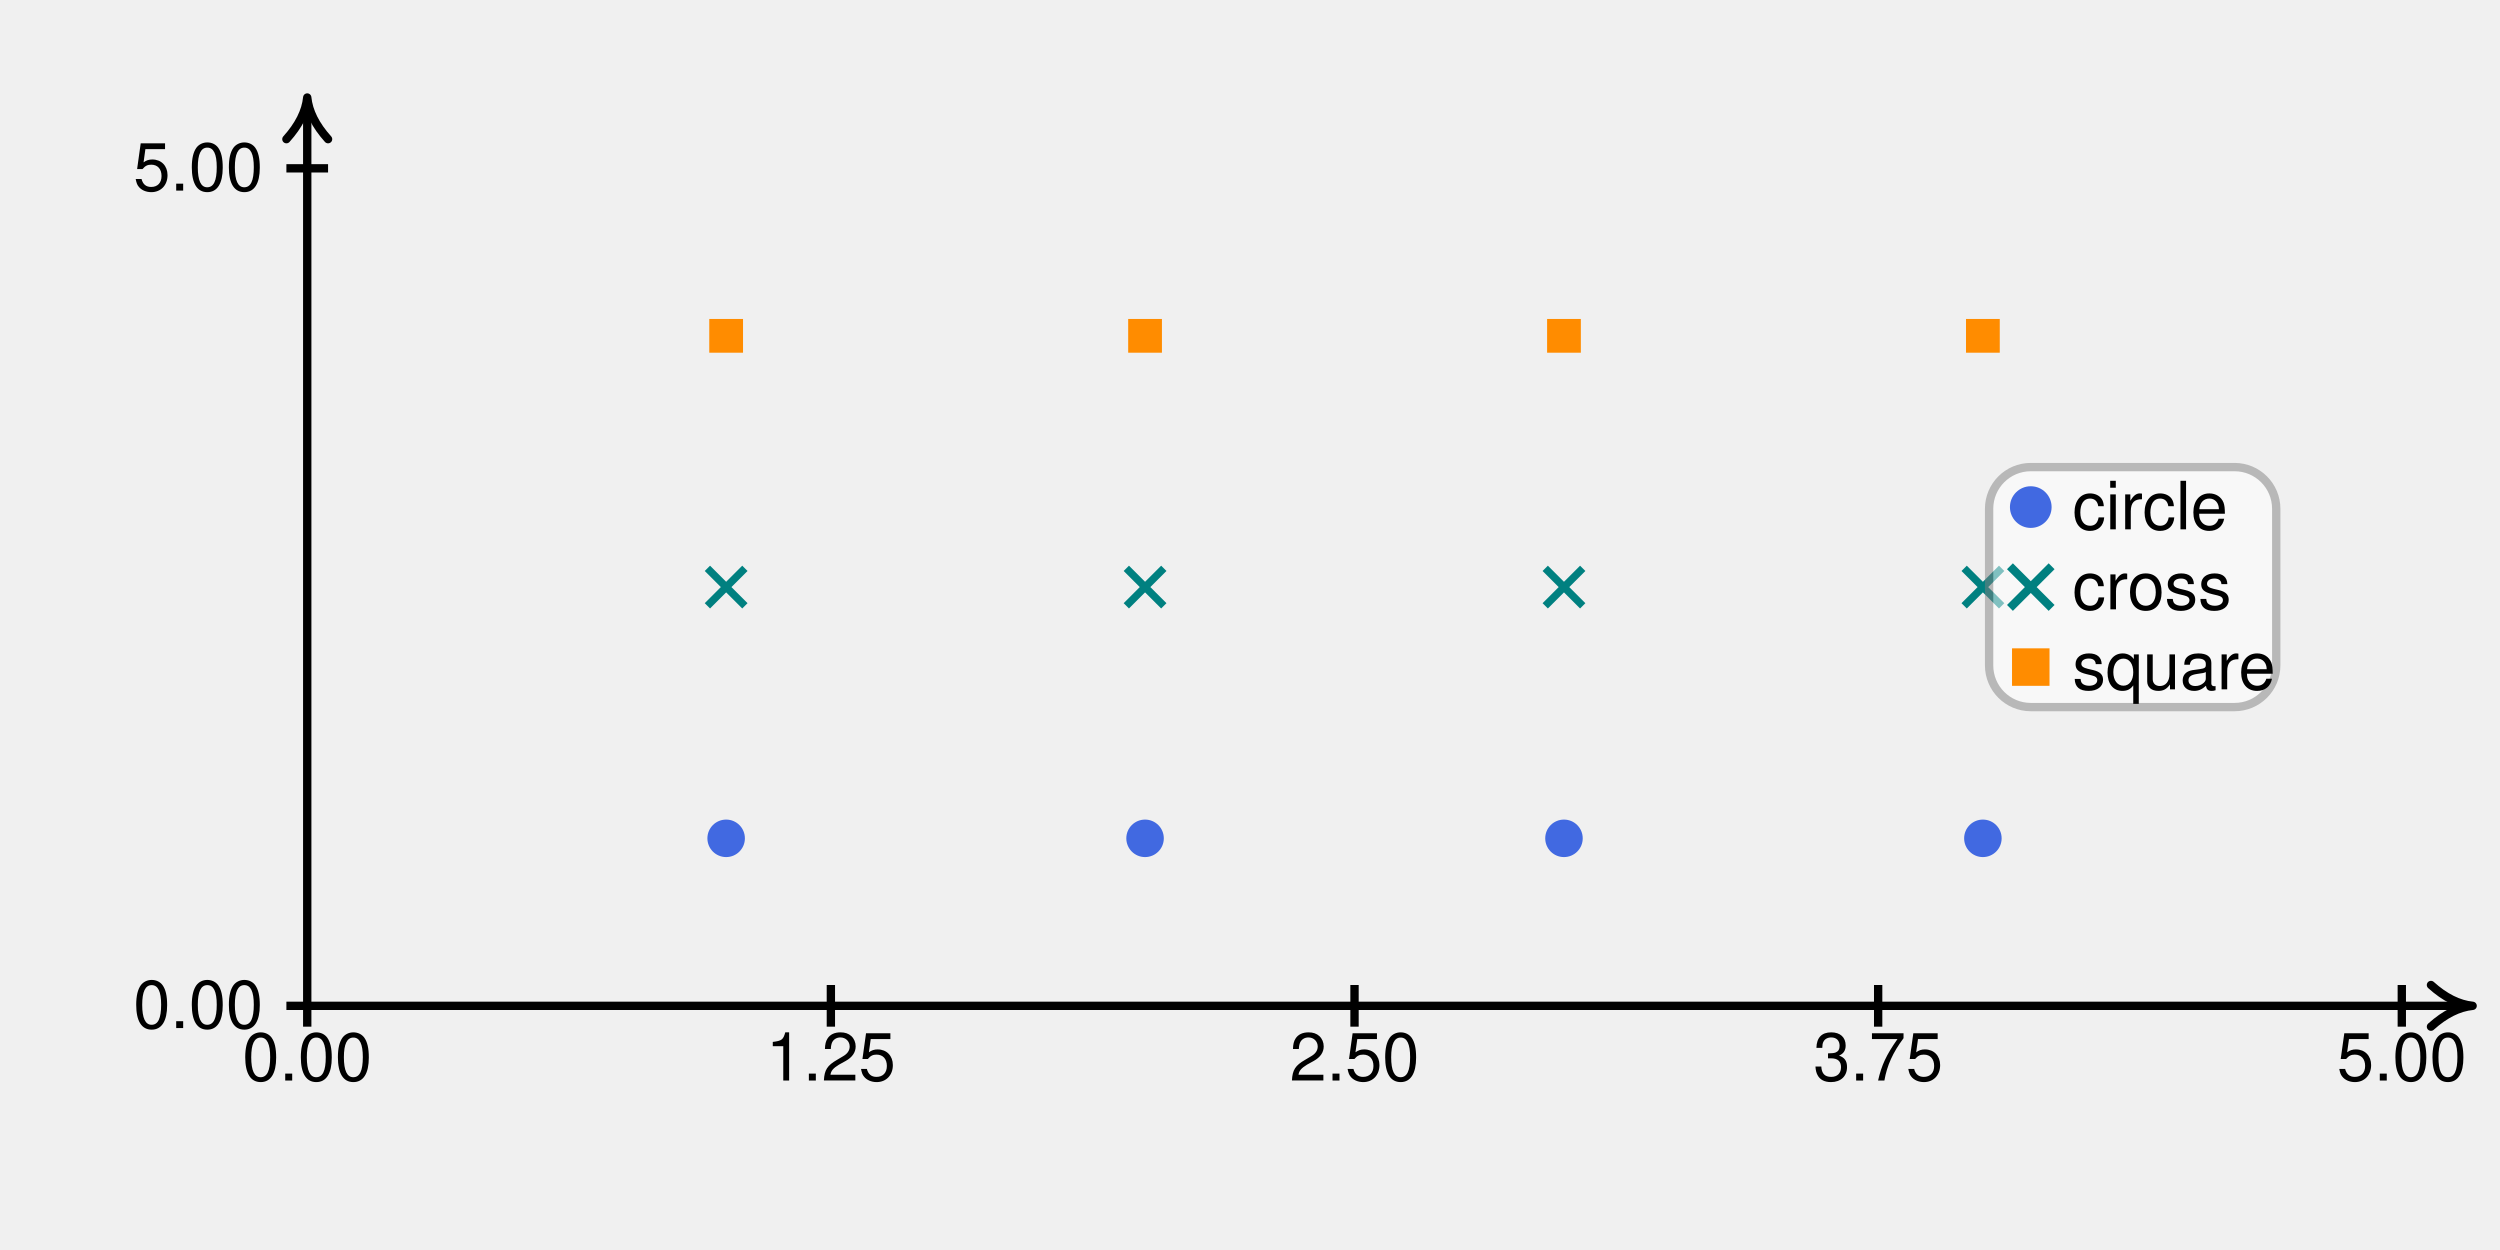
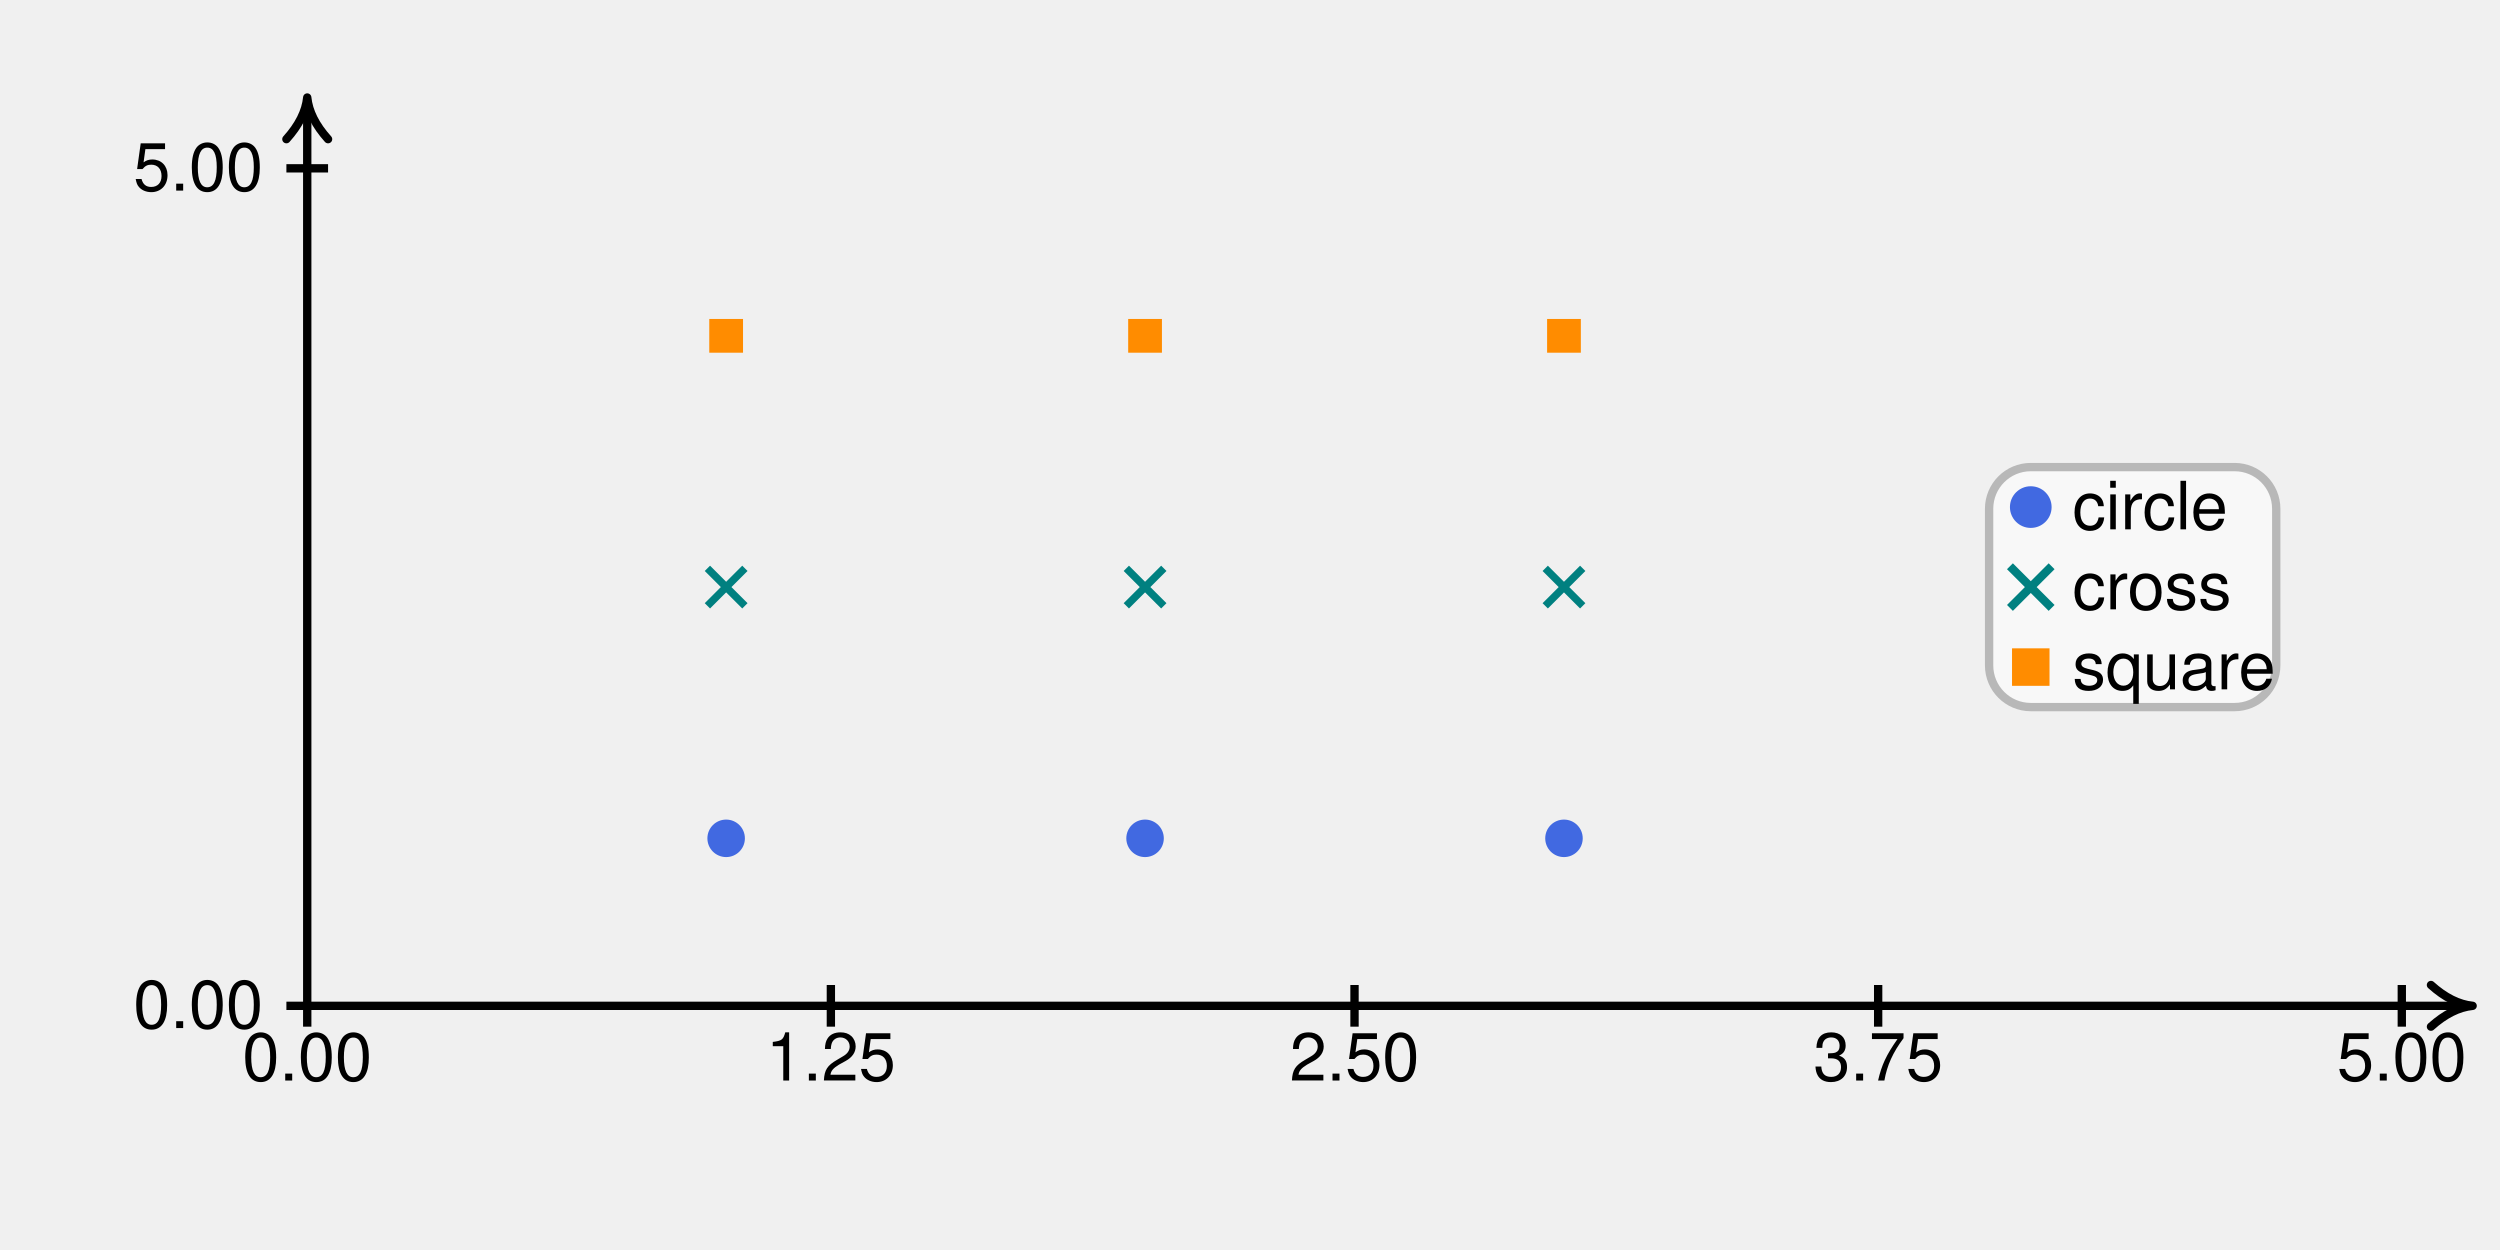
<svg xmlns="http://www.w3.org/2000/svg" xmlns:xlink="http://www.w3.org/1999/xlink" width="600" height="300" viewBox="0 0 600 300">
  <defs>
    <path id="arrow" d="M-10 -5 Q-5 -0.5 0 0 Q-5 0.5 -10 5" />
    <path id="cross" d="M-5 5 L5 -5 M5 5 L-5 -5" />
    <rect id="square" height="9" width="9" x="-4.5" y="-4.5" />
  </defs>
  <line x1="73.736" y1="246.4" x2="73.736" y2="24.4" stroke="black" stroke-width="2" fill="none" opacity="1" />
  <use xlink:href="#arrow" transform="translate(73.736 23.4) rotate(-90) scale(1 1)" stroke="black" stroke-width="2" stroke-linejoin="round" stroke-linecap="round" fill="none" opacity="1" />
  <line x1="68.736" y1="241.4" x2="592.432" y2="241.4" stroke="black" stroke-width="2" fill="none" opacity="1" />
  <use xlink:href="#arrow" transform="translate(593.432 241.4) rotate(0) scale(1 1)" stroke="black" stroke-width="2" stroke-linejoin="round" stroke-linecap="round" fill="none" opacity="1" />
  <text fill="black" transform="translate(73.736 252) rotate(0)" dominant-baseline="hanging" text-anchor="middle" font-family="Helvetica, Arial, sans-serif" font-size="16">0.00</text>
  <text fill="black" transform="translate(199.41 252) rotate(0)" dominant-baseline="hanging" text-anchor="middle" font-family="Helvetica, Arial, sans-serif" font-size="16">1.25</text>
  <line x1="199.41" y1="236.4" x2="199.41" y2="246.4" stroke="black" stroke-width="2" fill="none" opacity="1" />
  <text fill="black" transform="translate(325.084 252) rotate(0)" dominant-baseline="hanging" text-anchor="middle" font-family="Helvetica, Arial, sans-serif" font-size="16">2.50</text>
  <line x1="325.084" y1="236.4" x2="325.084" y2="246.4" stroke="black" stroke-width="2" fill="none" opacity="1" />
  <text fill="black" transform="translate(450.758 252) rotate(0)" dominant-baseline="hanging" text-anchor="middle" font-family="Helvetica, Arial, sans-serif" font-size="16">3.75</text>
  <line x1="450.758" y1="236.4" x2="450.758" y2="246.4" stroke="black" stroke-width="2" fill="none" opacity="1" />
  <text fill="black" transform="translate(576.432 252) rotate(0)" dominant-baseline="hanging" text-anchor="middle" font-family="Helvetica, Arial, sans-serif" font-size="16">5.00</text>
  <line x1="576.432" y1="236.4" x2="576.432" y2="246.4" stroke="black" stroke-width="2" fill="none" opacity="1" />
  <text fill="black" transform="translate(63.136 241.4) rotate(0)" dominant-baseline="middle" text-anchor="end" font-family="Helvetica, Arial, sans-serif" font-size="16">0.00</text>
  <text fill="black" transform="translate(63.136 40.4) rotate(0)" dominant-baseline="middle" text-anchor="end" font-family="Helvetica, Arial, sans-serif" font-size="16">5.00</text>
  <line x1="68.736" y1="40.4" x2="78.736" y2="40.4" stroke="black" stroke-width="2" fill="none" opacity="1" />
  <circle cx="174.275" cy="201.2" r="4.5" fill="royalblue" stroke="none" stroke-width="1" opacity="1" />
  <circle cx="274.814" cy="201.2" r="4.5" fill="royalblue" stroke="none" stroke-width="1" opacity="1" />
  <circle cx="375.354" cy="201.2" r="4.5" fill="royalblue" stroke="none" stroke-width="1" opacity="1" />
-   <circle cx="475.893" cy="201.2" r="4.5" fill="royalblue" stroke="none" stroke-width="1" opacity="1" />
  <use xlink:href="#cross" transform="translate(174.2752 140.9) scale(0.9 0.9)" stroke="teal" stroke-width="2" fill="none" />
  <use xlink:href="#cross" transform="translate(274.8144 140.9) scale(0.9 0.9)" stroke="teal" stroke-width="2" fill="none" />
  <use xlink:href="#cross" transform="translate(375.3536 140.9) scale(0.9 0.9)" stroke="teal" stroke-width="2" fill="none" />
-   <use xlink:href="#cross" transform="translate(475.8928 140.9) scale(0.9 0.9)" stroke="teal" stroke-width="2" fill="none" />
  <use xlink:href="#square" transform="translate(174.2752 80.6) scale(0.9 0.9)" stroke="none" fill="darkorange" />
  <use xlink:href="#square" transform="translate(274.8144 80.6) scale(0.9 0.9)" stroke="none" fill="darkorange" />
  <use xlink:href="#square" transform="translate(375.3536 80.6) scale(0.9 0.9)" stroke="none" fill="darkorange" />
-   <use xlink:href="#square" transform="translate(475.8928 80.6) scale(0.9 0.9)" stroke="none" fill="darkorange" />
  <rect width="68.912" height="57.6" fill="white" stroke="gray" stroke-width="2" transform="translate(477.3852 112.1) rotate(0)" opacity="0.5" rx="10" />
  <text fill="black" transform="translate(497.3852 121.7) rotate(0)" dominant-baseline="middle" text-anchor="start" font-family="Helvetica, Arial, sans-serif" font-size="16">
    <tspan x="0" dy="0em" textLength="37.328" lengthAdjust="spacingAndGlyphs">circle</tspan>
    <tspan x="0" dy="1.2em" textLength="38.224" lengthAdjust="spacingAndGlyphs">cross</tspan>
    <tspan x="0" dy="1.2em" textLength="48.912" lengthAdjust="spacingAndGlyphs">square</tspan>
  </text>
  <circle cx="487.385" cy="121.7" r="5" fill="royalblue" stroke="none" stroke-width="1" opacity="1" />
  <use xlink:href="#cross" transform="translate(487.3852 140.9) scale(1 1)" stroke="teal" stroke-width="2" fill="none" />
  <use xlink:href="#square" transform="translate(487.3852 160.1) scale(1 1)" stroke="none" fill="darkorange" />
</svg>
